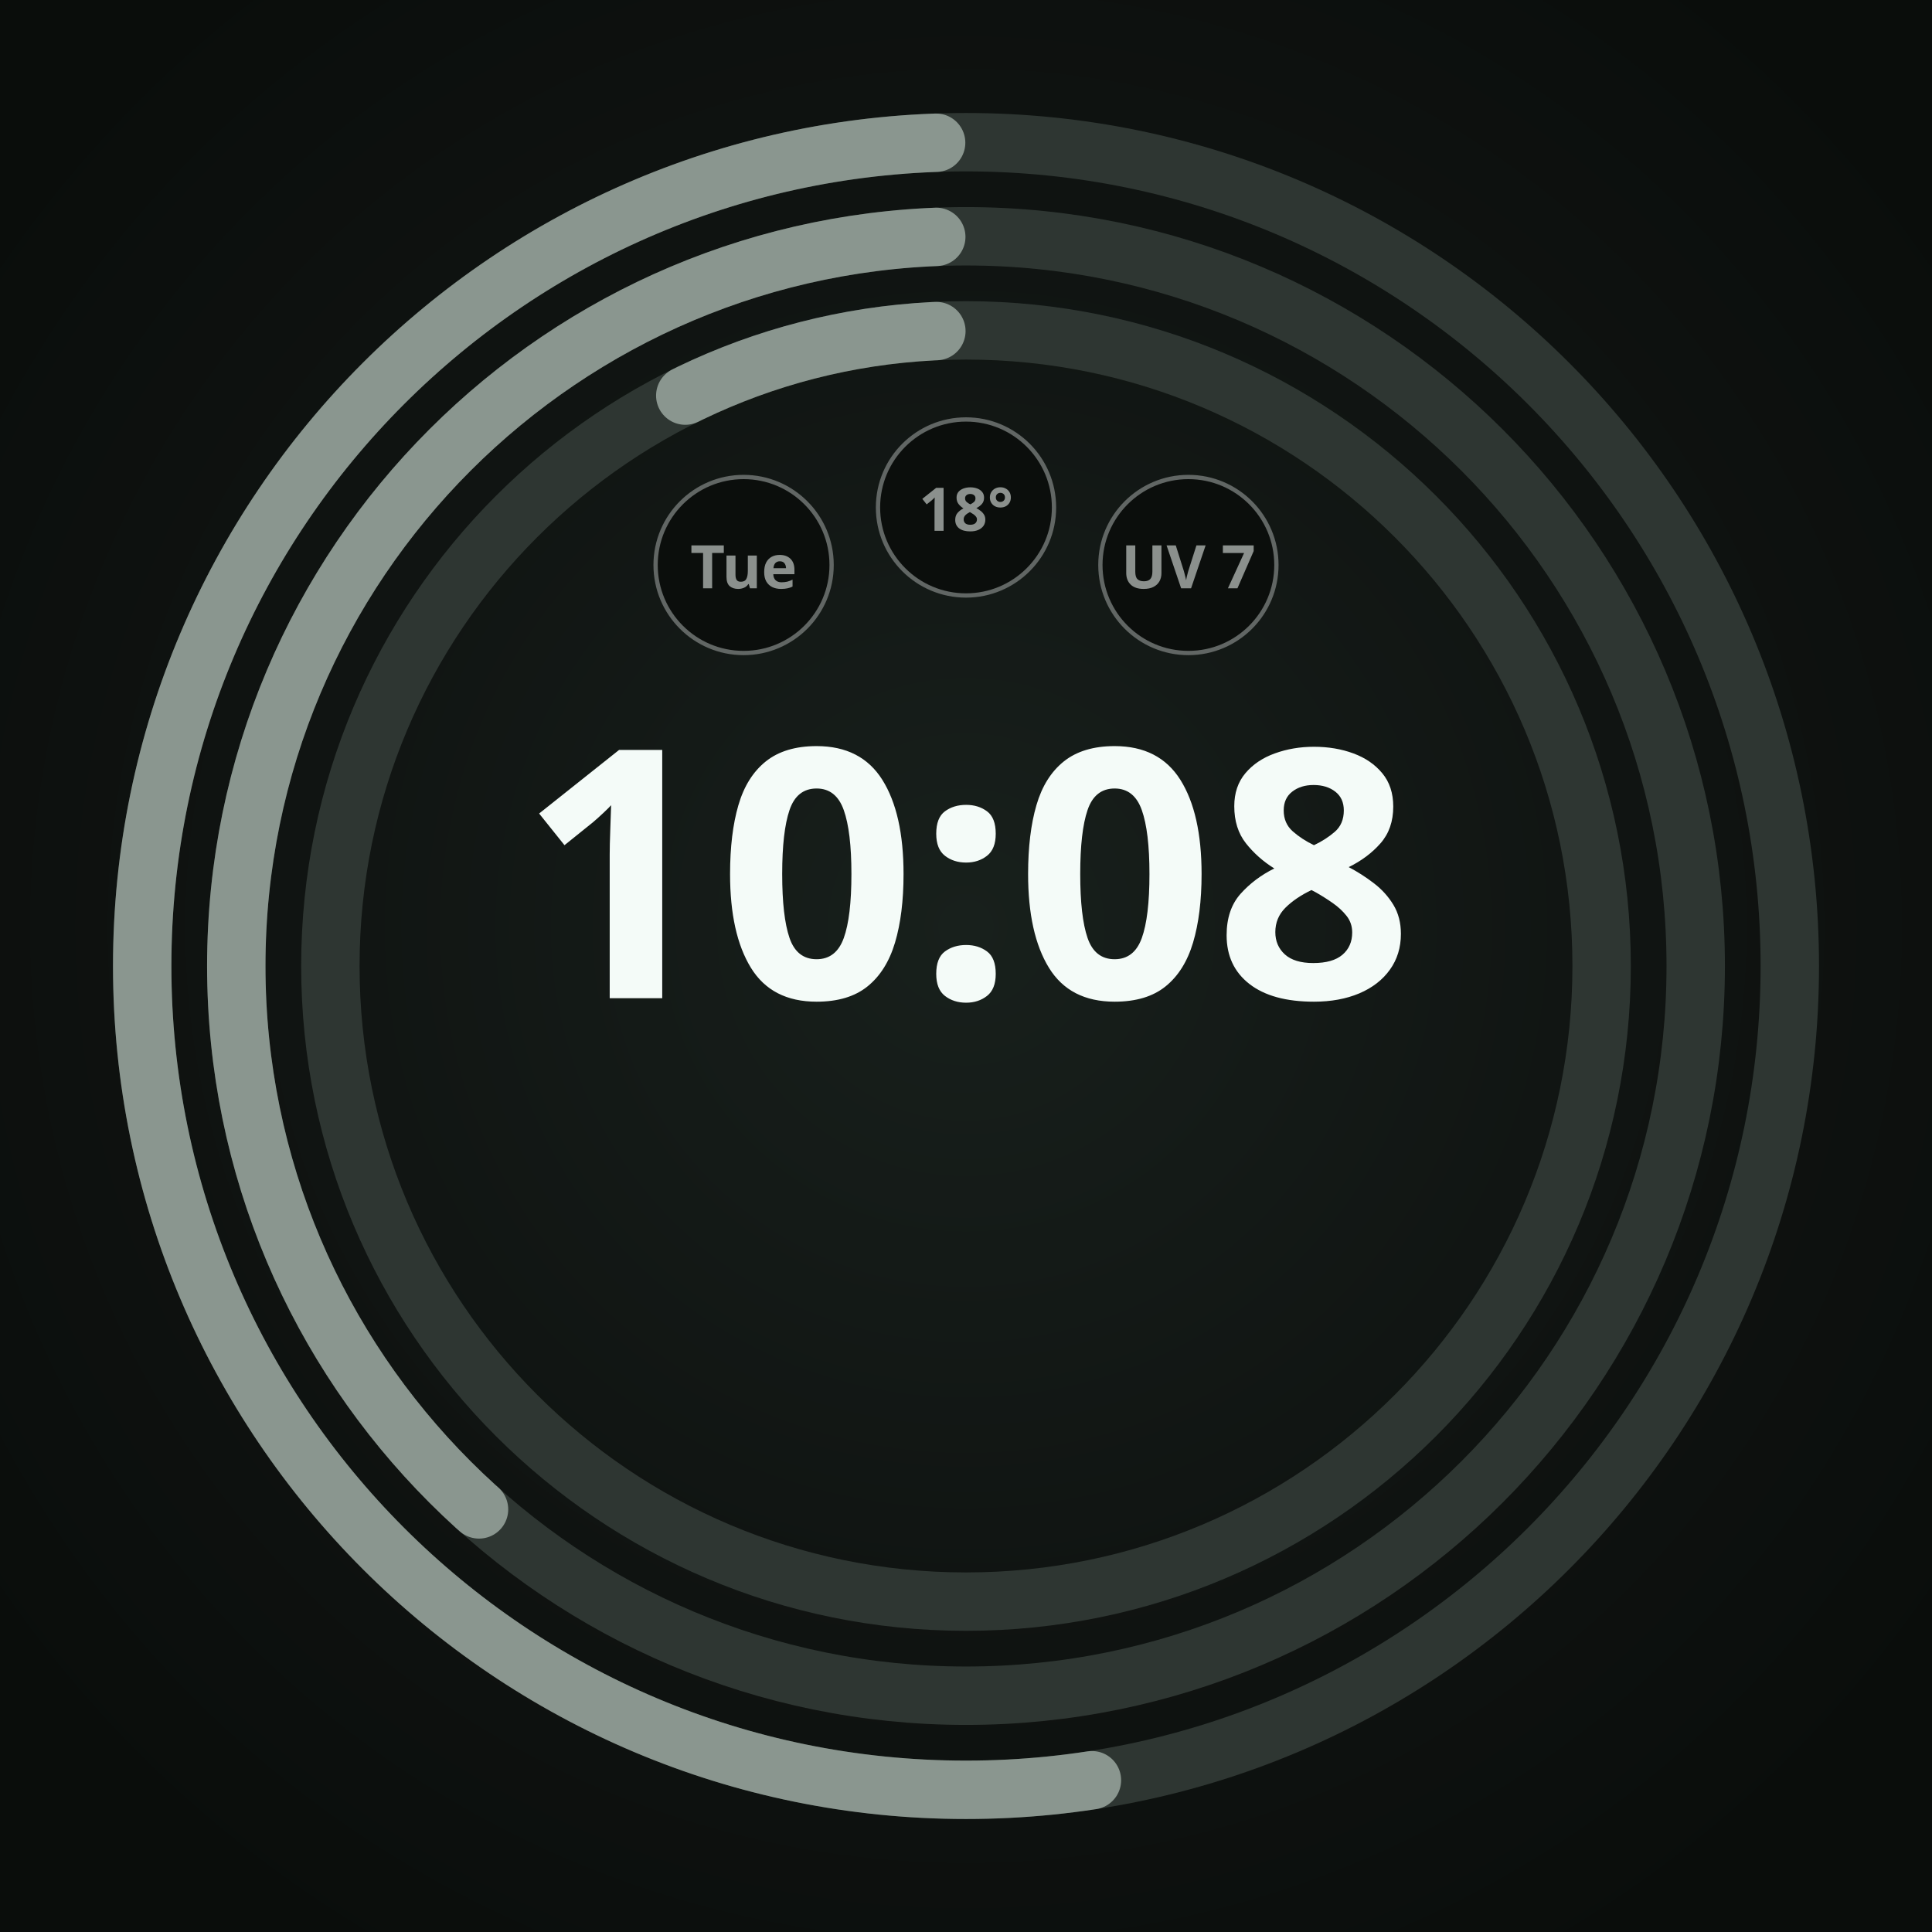
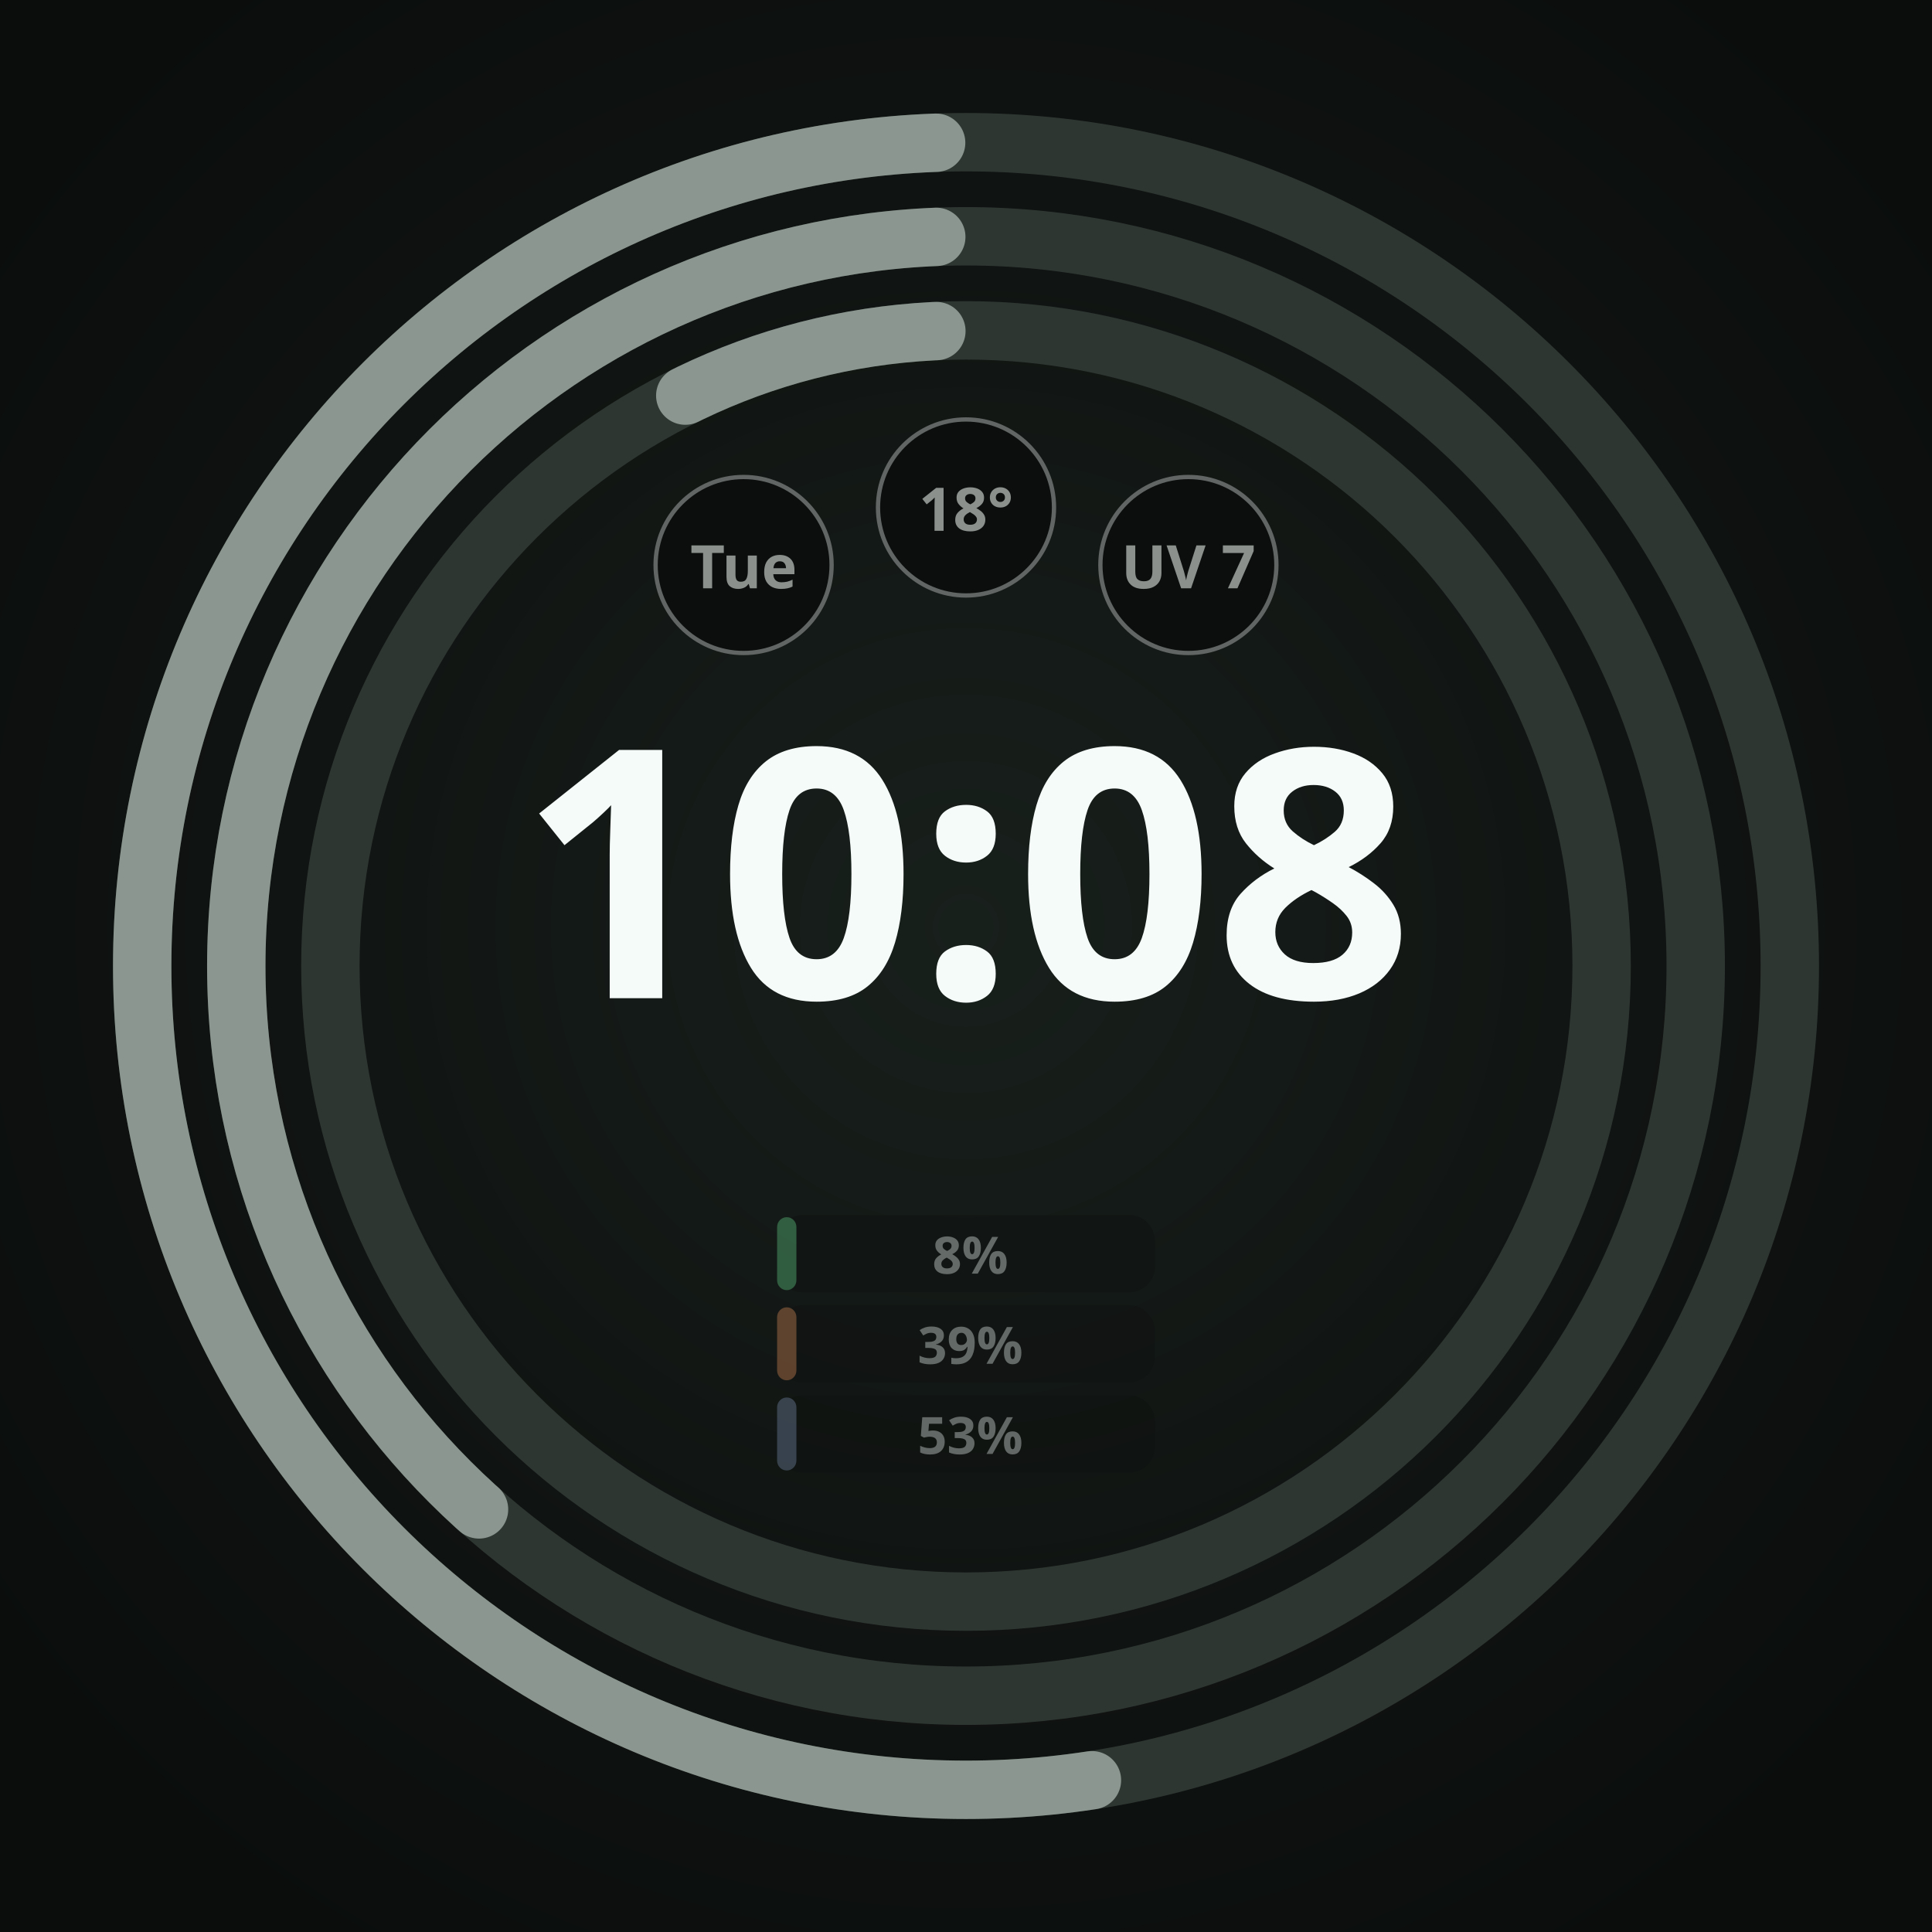
<svg xmlns="http://www.w3.org/2000/svg" width="450" height="450" viewBox="0 0 450 450" role="img" aria-label="Round · ambient · 3 providers">
  <defs>
    <radialGradient id="lift" cx="50%" cy="48%" r="62%">
      <stop offset="0%" stop-color="#18201C" />
      <stop offset="55%" stop-color="#101412" />
      <stop offset="100%" stop-color="#0A0D0B" />
    </radialGradient>
    <radialGradient id="cellRecess" cx="50%" cy="50%" r="50%">
      <stop offset="0%" stop-color="#0B0E0C" />
      <stop offset="55%" stop-color="#0B0E0C" />
      <stop offset="100%" stop-color="#242A27" />
    </radialGradient>
  </defs>
  <rect width="450" height="450" fill="url(#lift)" />
  <circle cx="225" cy="225" r="148.05" fill="none" stroke="#2E3632" stroke-width="13.601" />
  <circle cx="225" cy="225" r="148.05" fill="none" stroke="#8A968F" stroke-width="13.601" stroke-linecap="round" stroke-dasharray="60.82 930.23" stroke-dashoffset="-862.61" transform="rotate(-90 225 225)" />
  <circle cx="225" cy="225" r="169.965" fill="none" stroke="#2E3632" stroke-width="13.601" />
  <circle cx="225" cy="225" r="169.965" fill="none" stroke="#8A968F" stroke-width="13.601" stroke-linecap="round" stroke-dasharray="402.89 1067.92" stroke-dashoffset="-658.23" transform="rotate(-90 225 225)" />
  <circle cx="225" cy="225" r="191.88" fill="none" stroke="#2E3632" stroke-width="13.601" />
  <circle cx="225" cy="225" r="191.88" fill="none" stroke="#8A968F" stroke-width="13.601" stroke-linecap="round" stroke-dasharray="625.38 1205.62" stroke-dashoffset="-573.44" transform="rotate(-90 225 225)" />
  <circle cx="173.2" cy="131.6" r="21.0" fill="#0B0E0C" />
  <circle cx="173.2" cy="131.6" r="20.5" fill="none" stroke="#F4FBF8" stroke-width="1.00" stroke-opacity="0.37" />
  <text x="173.2" y="131.6" text-anchor="middle" dominant-baseline="central" font-family="Noto Sans, sans-serif" font-size="14.0" font-weight="700" fill="#F4FBF8" fill-opacity="0.55">Tue</text>
  <circle cx="225.0" cy="118.2" r="21.0" fill="#0B0E0C" />
  <circle cx="225.0" cy="118.2" r="20.5" fill="none" stroke="#F4FBF8" stroke-width="1.00" stroke-opacity="0.37" />
  <text x="225.0" y="118.2" text-anchor="middle" dominant-baseline="central" font-family="Noto Sans, sans-serif" font-size="14.0" font-weight="700" fill="#F4FBF8" fill-opacity="0.55">18°</text>
  <circle cx="276.8" cy="131.6" r="21.0" fill="#0B0E0C" />
  <circle cx="276.8" cy="131.6" r="20.5" fill="none" stroke="#F4FBF8" stroke-width="1.00" stroke-opacity="0.37" />
  <text x="276.8" y="131.6" text-anchor="middle" dominant-baseline="central" font-family="Noto Sans, sans-serif" font-size="14.0" font-weight="700" fill="#F4FBF8" fill-opacity="0.55">UV 7</text>
  <text x="225" y="232.5" text-anchor="middle" font-family="Noto Sans, sans-serif" font-size="81.0" font-weight="700" fill="#F4FBF8">10:08</text>
+   <g opacity="0.353">
+     <rect x="181.0" y="283.0" width="88.0" height="18.0" rx="6.0" fill="#0B0E0C" fill-opacity="0.92" />
+     <rect x="181.0" y="283.5" width="4.5" height="17.0" rx="2.3" fill="#65D78A" />
+     <text x="226.0" y="292.0" text-anchor="middle" dominant-baseline="central" font-family="Noto Sans, sans-serif" font-size="12.0" font-weight="700" fill="#F4FBF8">8%</text>
+   </g>
+   <g opacity="0.353">
+     <rect x="181.0" y="304.0" width="88.0" height="18.0" rx="6.0" fill="#0B0E0C" fill-opacity="0.92" />
+     <rect x="181.0" y="304.5" width="4.5" height="17.0" rx="2.3" fill="#E8915A" />
+     <text x="226.0" y="313.0" text-anchor="middle" dominant-baseline="central" font-family="Noto Sans, sans-serif" font-size="12.0" font-weight="700" fill="#F4FBF8">39%</text>
+   </g>
+   <g opacity="0.353">
+     <rect x="181.0" y="325.0" width="88.0" height="18.0" rx="6.0" fill="#0B0E0C" fill-opacity="0.92" />
+     <rect x="181.0" y="325.5" width="4.5" height="17.0" rx="2.3" fill="#7E93B8" />
+     <text x="226.0" y="334.0" text-anchor="middle" dominant-baseline="central" font-family="Noto Sans, sans-serif" font-size="12.0" font-weight="700" fill="#F4FBF8">53%</text>
+   </g>
</svg>
